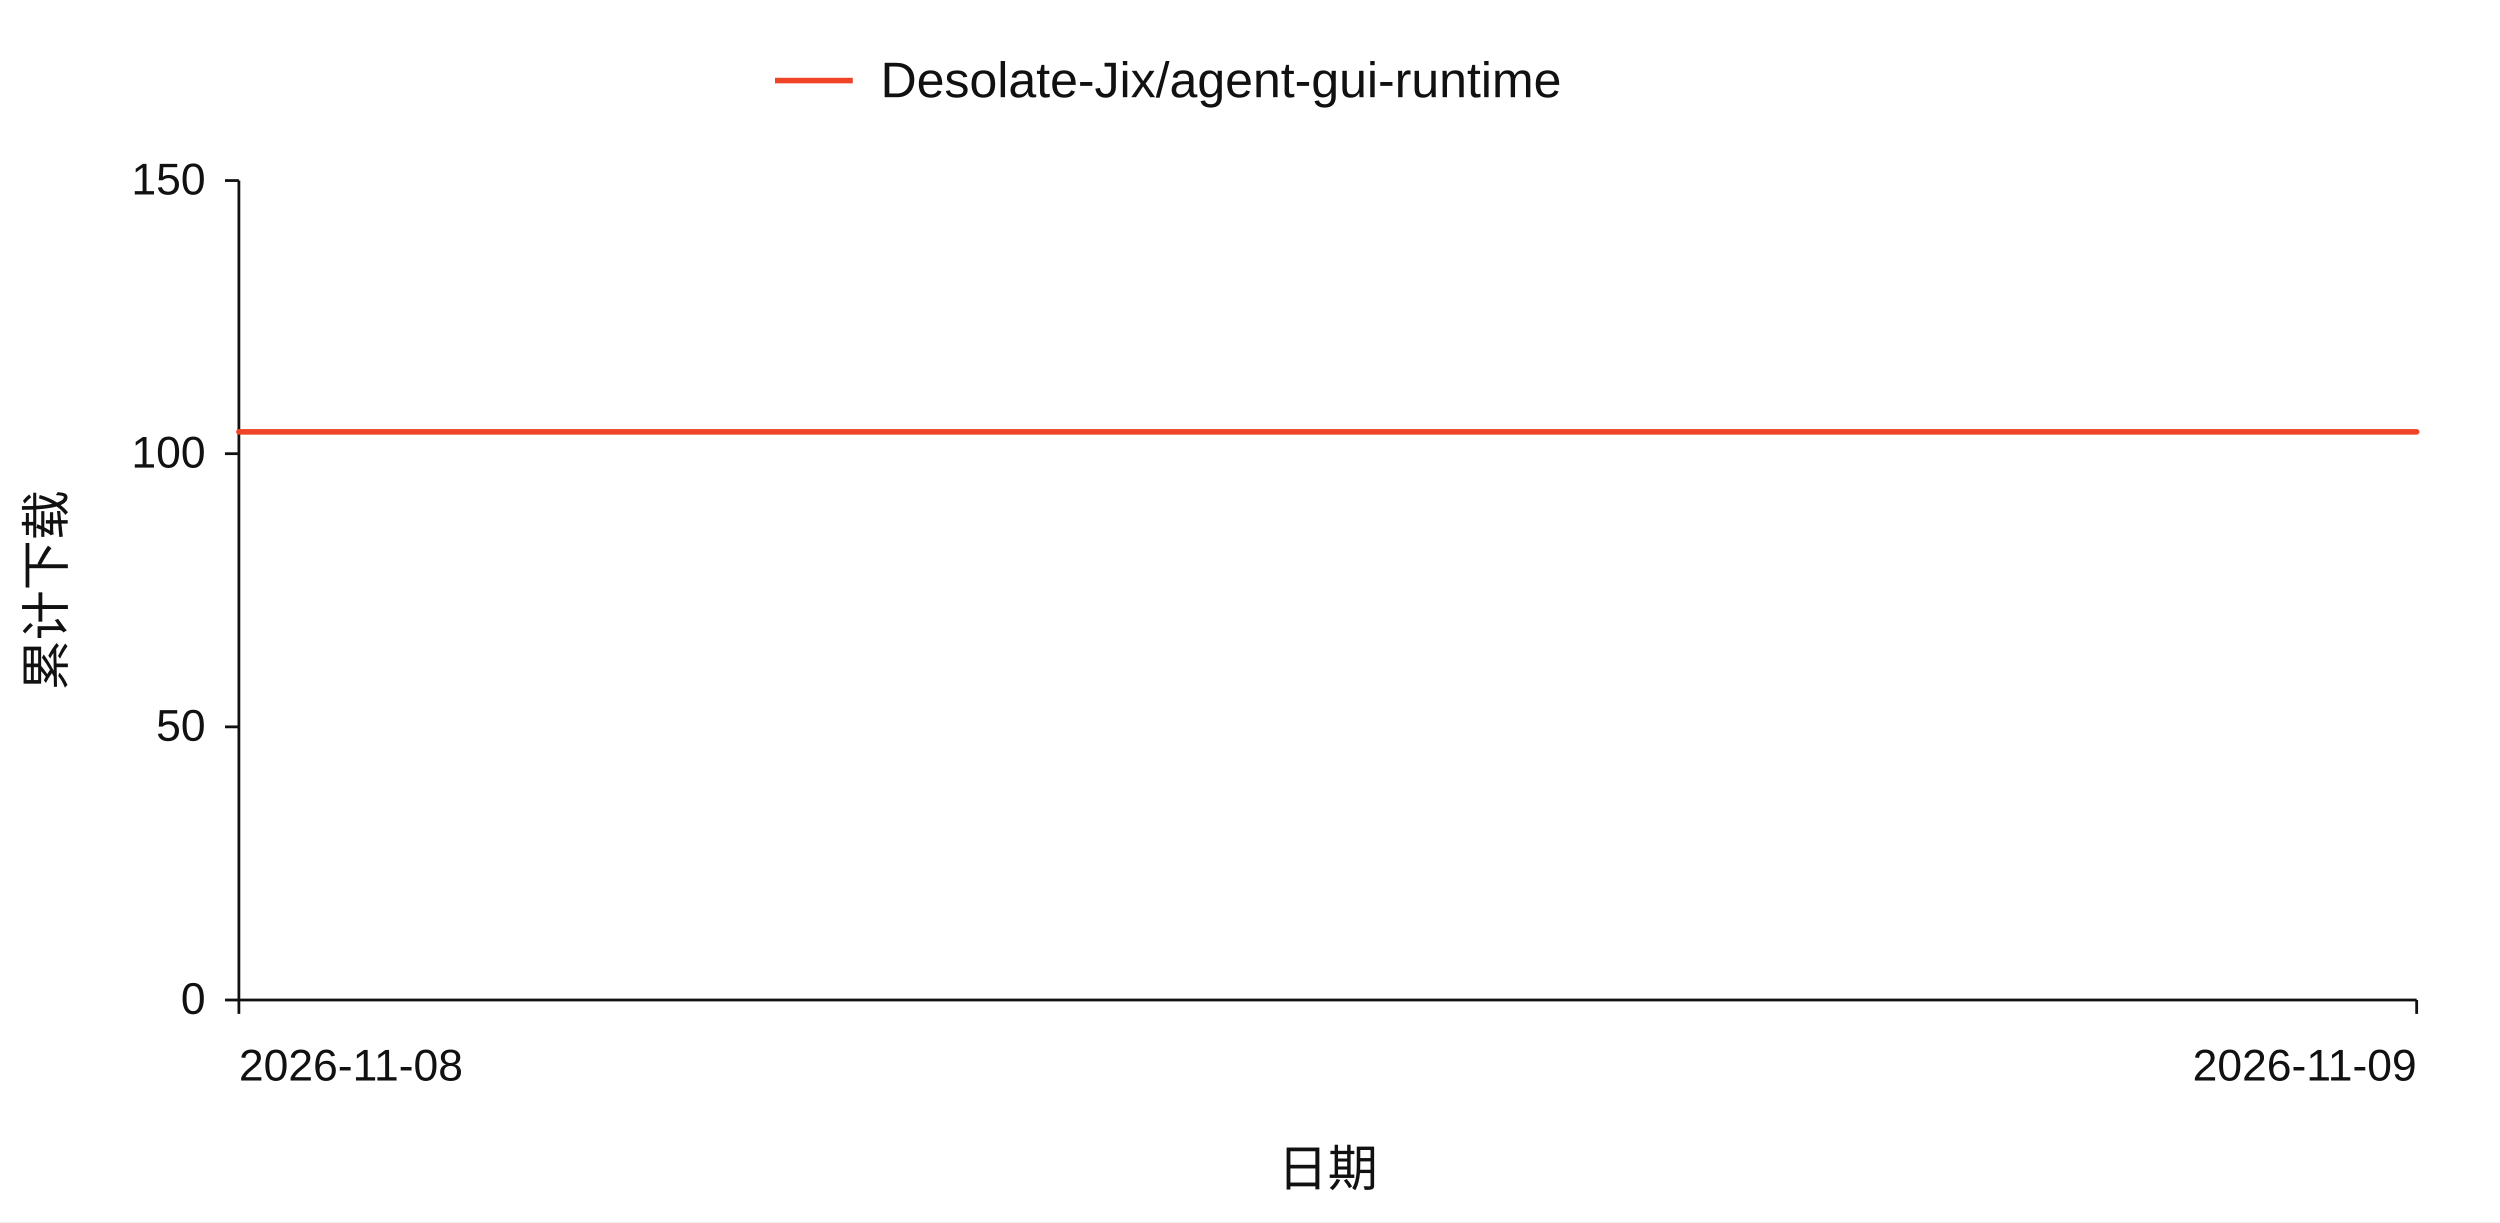
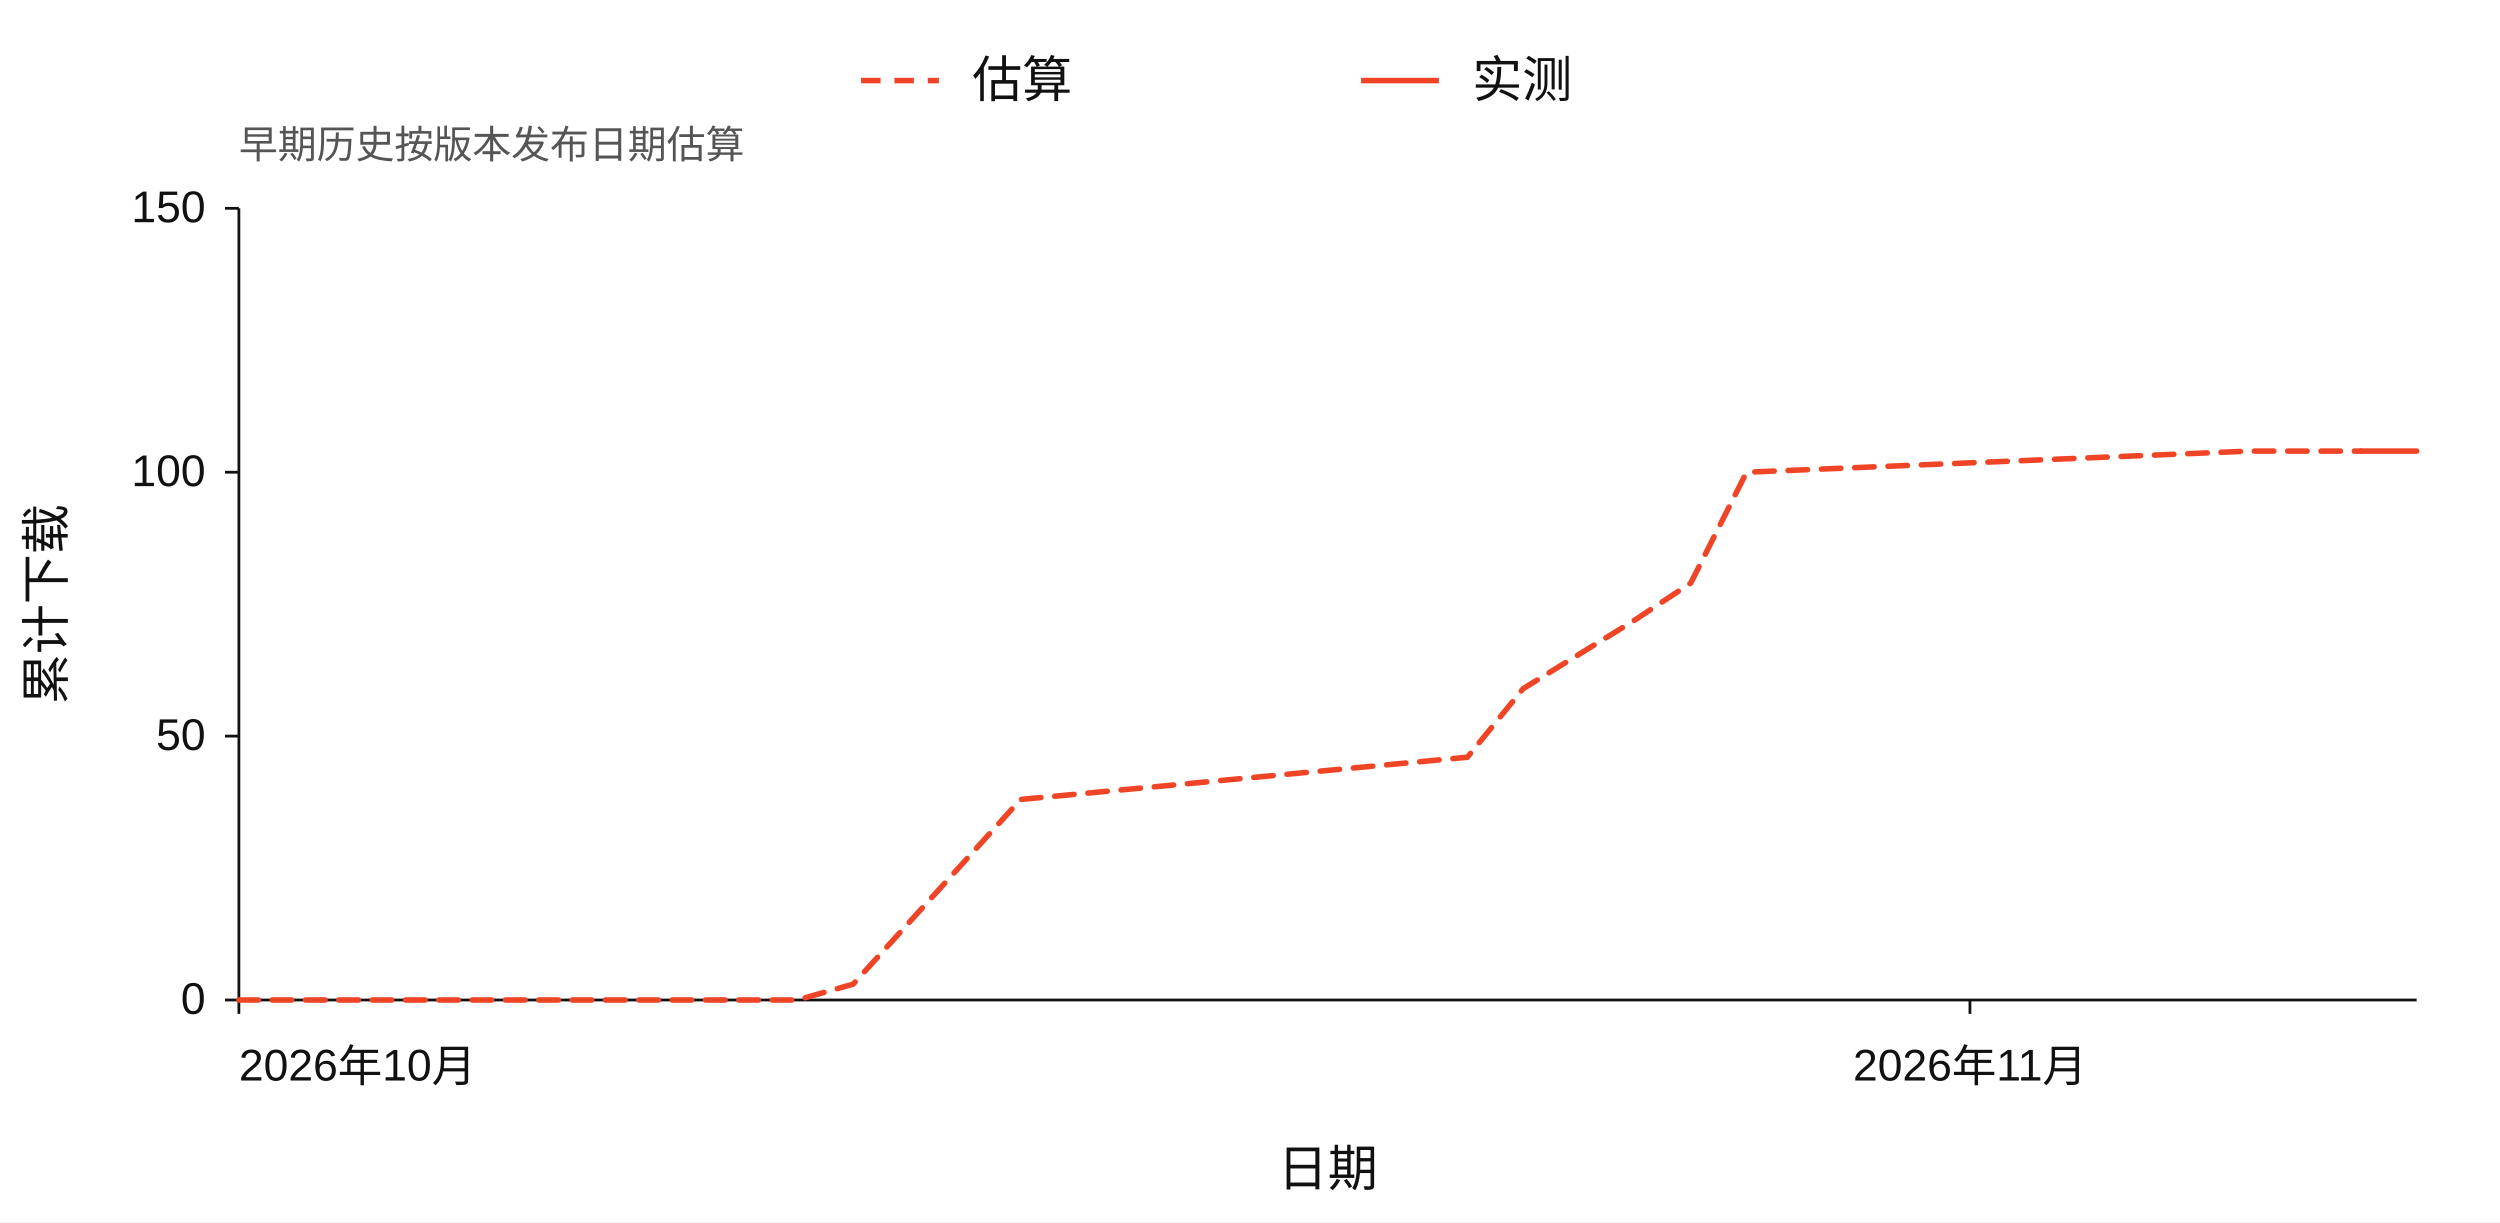
<svg xmlns="http://www.w3.org/2000/svg" width="900" height="440" viewBox="0 0 900 440" role="img" aria-labelledby="chart-title chart-desc" lang="zh-CN">
  <rect width="900" height="440" fill="#ffffff" />
  <g font-family="Arial, Helvetica, sans-serif" fill="#111111">
-     <line x1="279" y1="29" x2="307" y2="29" stroke="#f04426" stroke-width="2" />
-     <text x="317" y="35" font-size="18">Desolate-Jix/agent-gui-runtime</text>
-     <path d="M 86 65 V 360 H 870" fill="none" stroke="#111111" stroke-width="1" />
+     <path d="M 86 75 V 360 H 870" fill="none" stroke="#111111" stroke-width="1" />
+     <line x1="310" y1="29" x2="338" y2="29" stroke="#f04426" stroke-width="2" stroke-dasharray="7 5" />
+     <text x="350" y="35" font-size="18">估算</text>
+     <line x1="490" y1="29" x2="518" y2="29" stroke="#f04426" stroke-width="2" />
+     <text x="530" y="35" font-size="18">实测</text>
+     <text x="86" y="57" font-size="14" fill="#555555">早期历史按版本发布日期估算</text>
    <line x1="81" y1="360.00" x2="86" y2="360.00" stroke="#111111" stroke-width="1" />
    <text x="74" y="365.00" text-anchor="end" font-size="16">0</text>
-     <line x1="81" y1="261.67" x2="86" y2="261.67" stroke="#111111" stroke-width="1" />
-     <text x="74" y="266.67" text-anchor="end" font-size="16">50</text>
-     <line x1="81" y1="163.33" x2="86" y2="163.33" stroke="#111111" stroke-width="1" />
-     <text x="74" y="168.33" text-anchor="end" font-size="16">100</text>
-     <line x1="81" y1="65.00" x2="86" y2="65.00" stroke="#111111" stroke-width="1" />
-     <text x="74" y="70.00" text-anchor="end" font-size="16">150</text>
+     <line x1="81" y1="265.00" x2="86" y2="265.00" stroke="#111111" stroke-width="1" />
+     <text x="74" y="270.00" text-anchor="end" font-size="16">50</text>
+     <line x1="81" y1="170.00" x2="86" y2="170.00" stroke="#111111" stroke-width="1" />
+     <text x="74" y="175.00" text-anchor="end" font-size="16">100</text>
+     <line x1="81" y1="75.00" x2="86" y2="75.00" stroke="#111111" stroke-width="1" />
+     <text x="74" y="80.00" text-anchor="end" font-size="16">150</text>
    <line x1="86.00" y1="360" x2="86.00" y2="365" stroke="#111111" stroke-width="1" />
-     <text x="86.00" y="389" text-anchor="start" font-size="16">2026-11-08</text>
-     <line x1="870.00" y1="360" x2="870.00" y2="365" stroke="#111111" stroke-width="1" />
-     <text x="870.00" y="389" text-anchor="end" font-size="16">2026-11-09</text>
-     <polyline points="86.00,155.47 870.00,155.47" fill="none" stroke="#f04426" stroke-width="2" stroke-linecap="round" stroke-linejoin="round" />
+     <text x="86.00" y="389" text-anchor="start" font-size="16">2026年10月</text>
+     <line x1="709.18" y1="360" x2="709.18" y2="365" stroke="#111111" stroke-width="1" />
+     <text x="709.18" y="389" text-anchor="middle" font-size="16">2026年11月</text>
+     <polyline id="series-estimated" points="86.00,360.00 287.03,360.00 307.13,354.30 367.44,287.80 528.26,272.60 548.36,247.90 588.56,223.20 608.67,209.90 628.77,170.00 809.69,162.40 849.90,162.40" fill="none" stroke="#f04426" stroke-width="2" stroke-dasharray="7 5" stroke-linecap="round" stroke-linejoin="round" />
+     <polyline id="series-observed" points="849.90,162.40 870.00,162.40" fill="none" stroke="#f04426" stroke-width="2" stroke-linecap="round" stroke-linejoin="round" />
    <text x="478.00" y="427" text-anchor="middle" font-size="18">日期</text>
-     <text x="23" y="212.50" text-anchor="middle" font-size="18" transform="rotate(-90 23 212.50)">累计下载</text>
+     <text x="23" y="217.50" text-anchor="middle" font-size="18" transform="rotate(-90 23 217.50)">累计下载</text>
  </g>
</svg>
